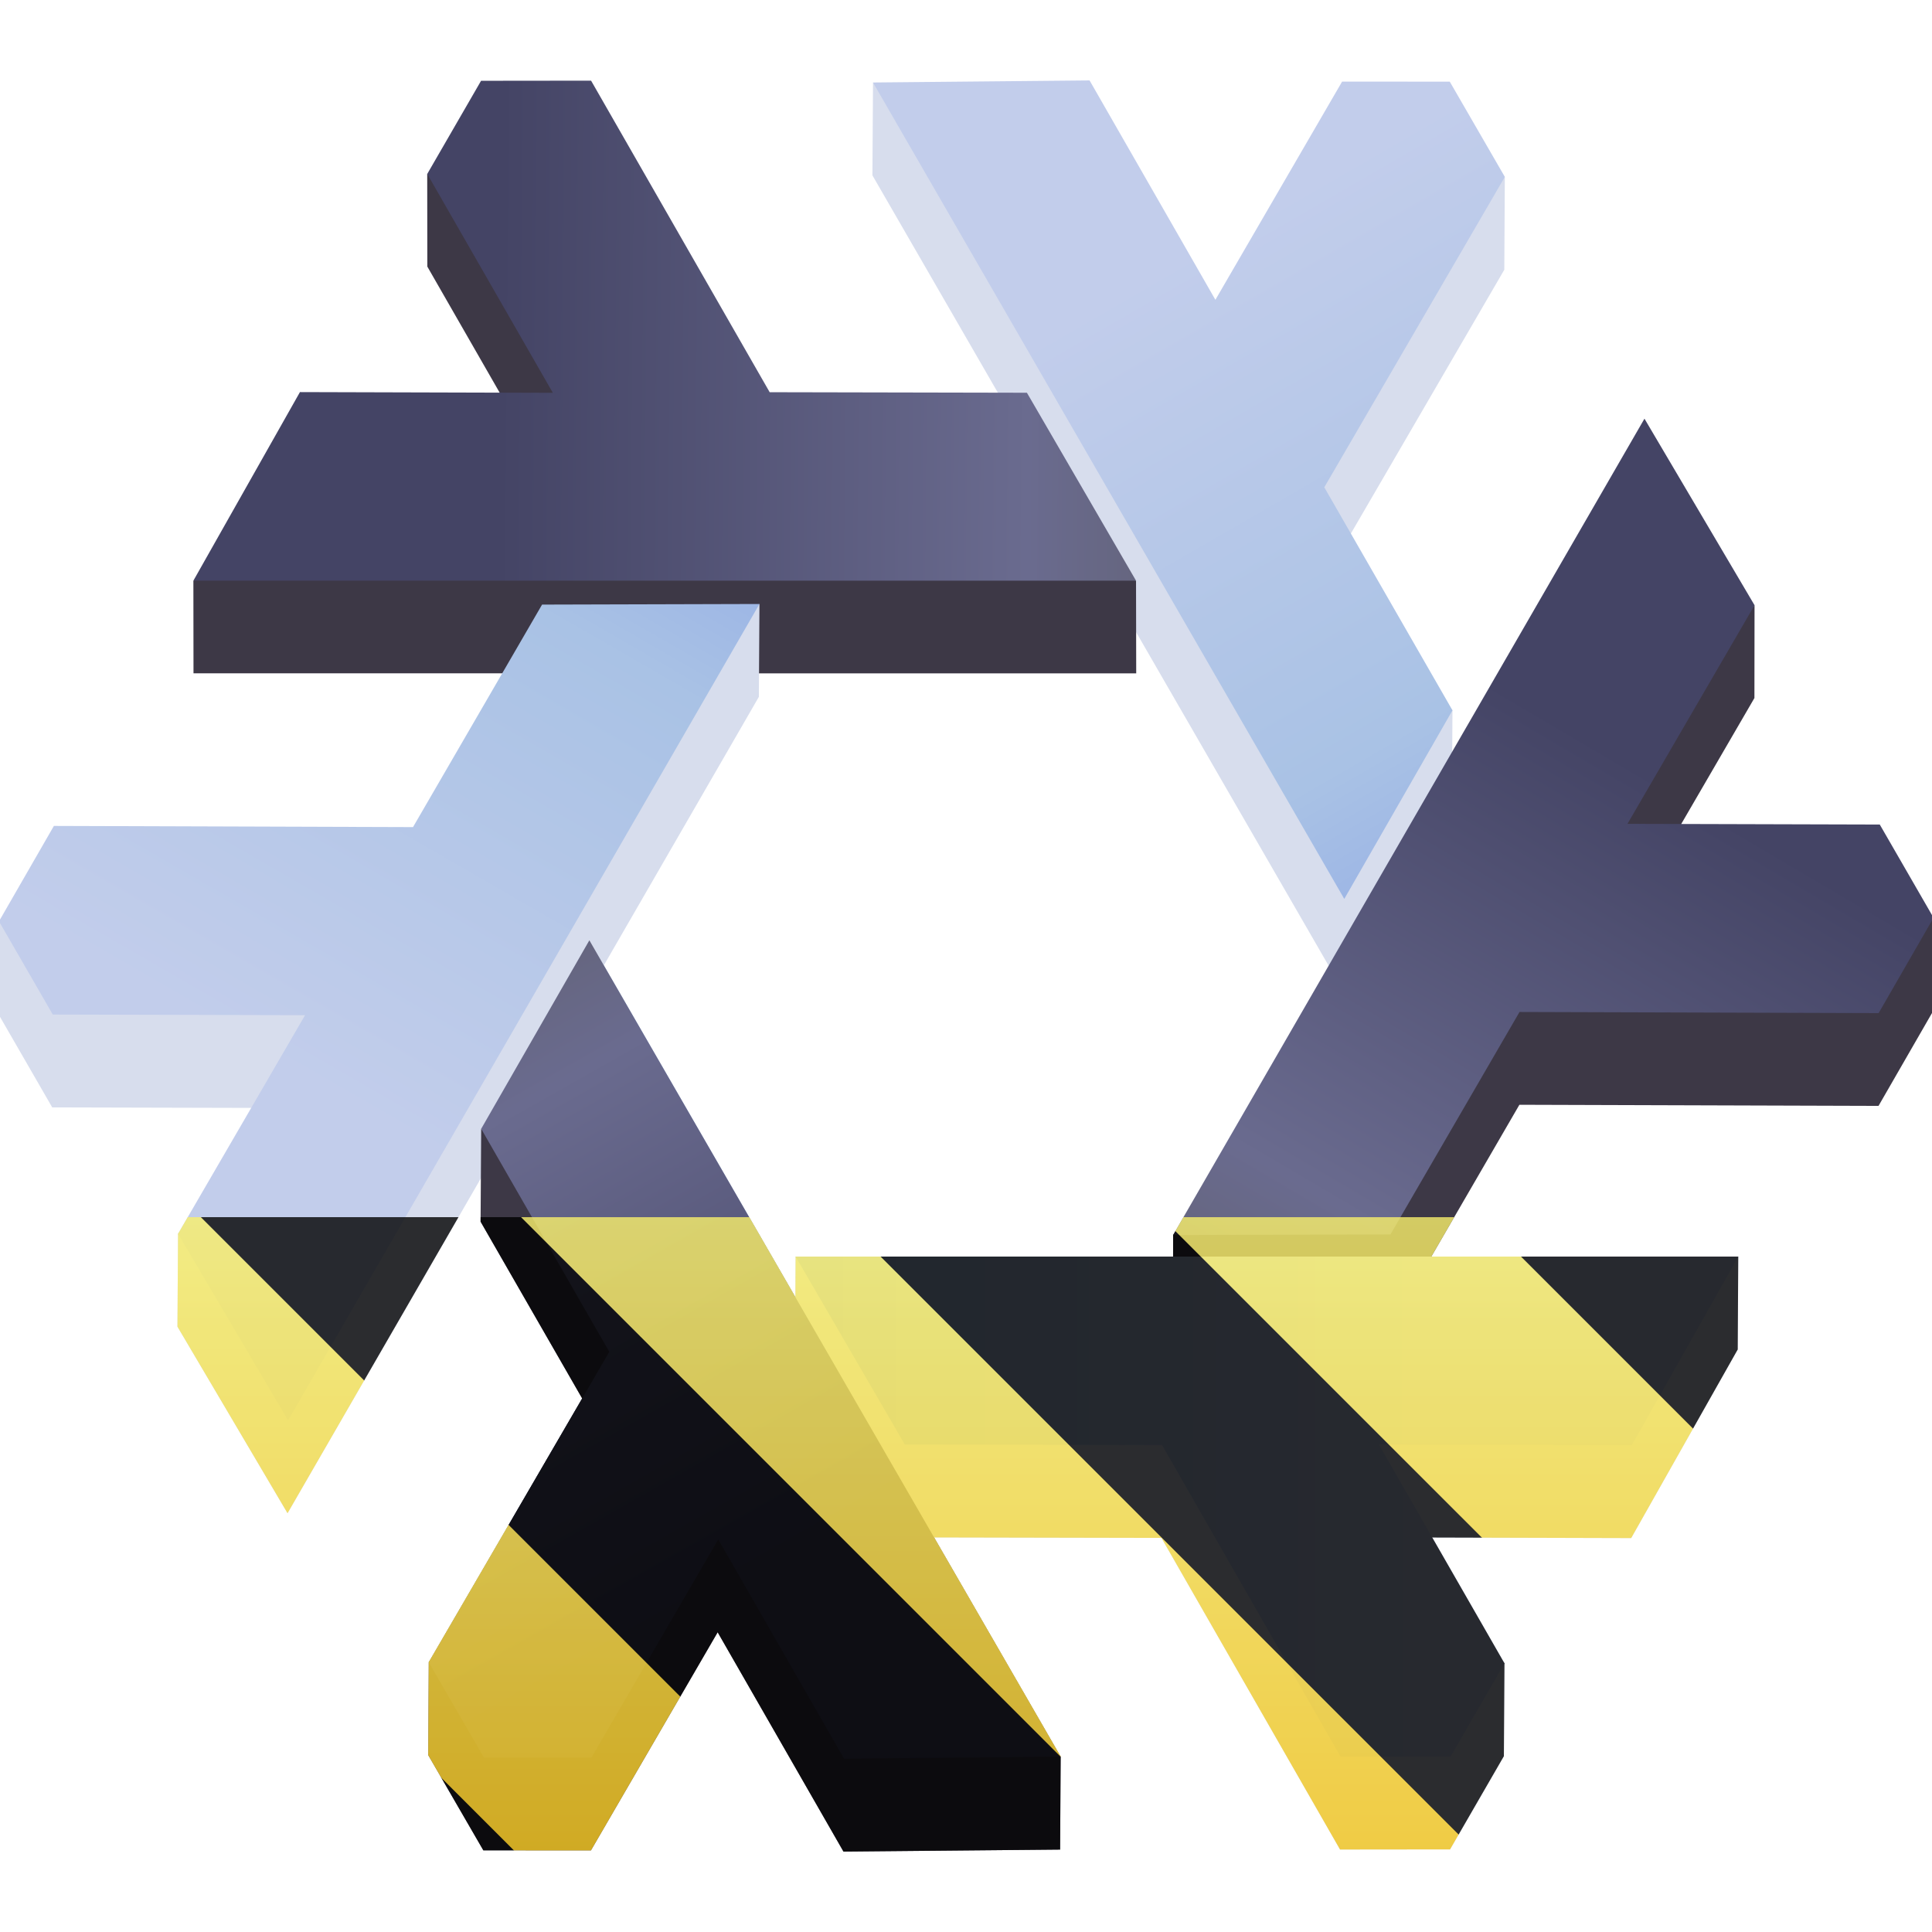
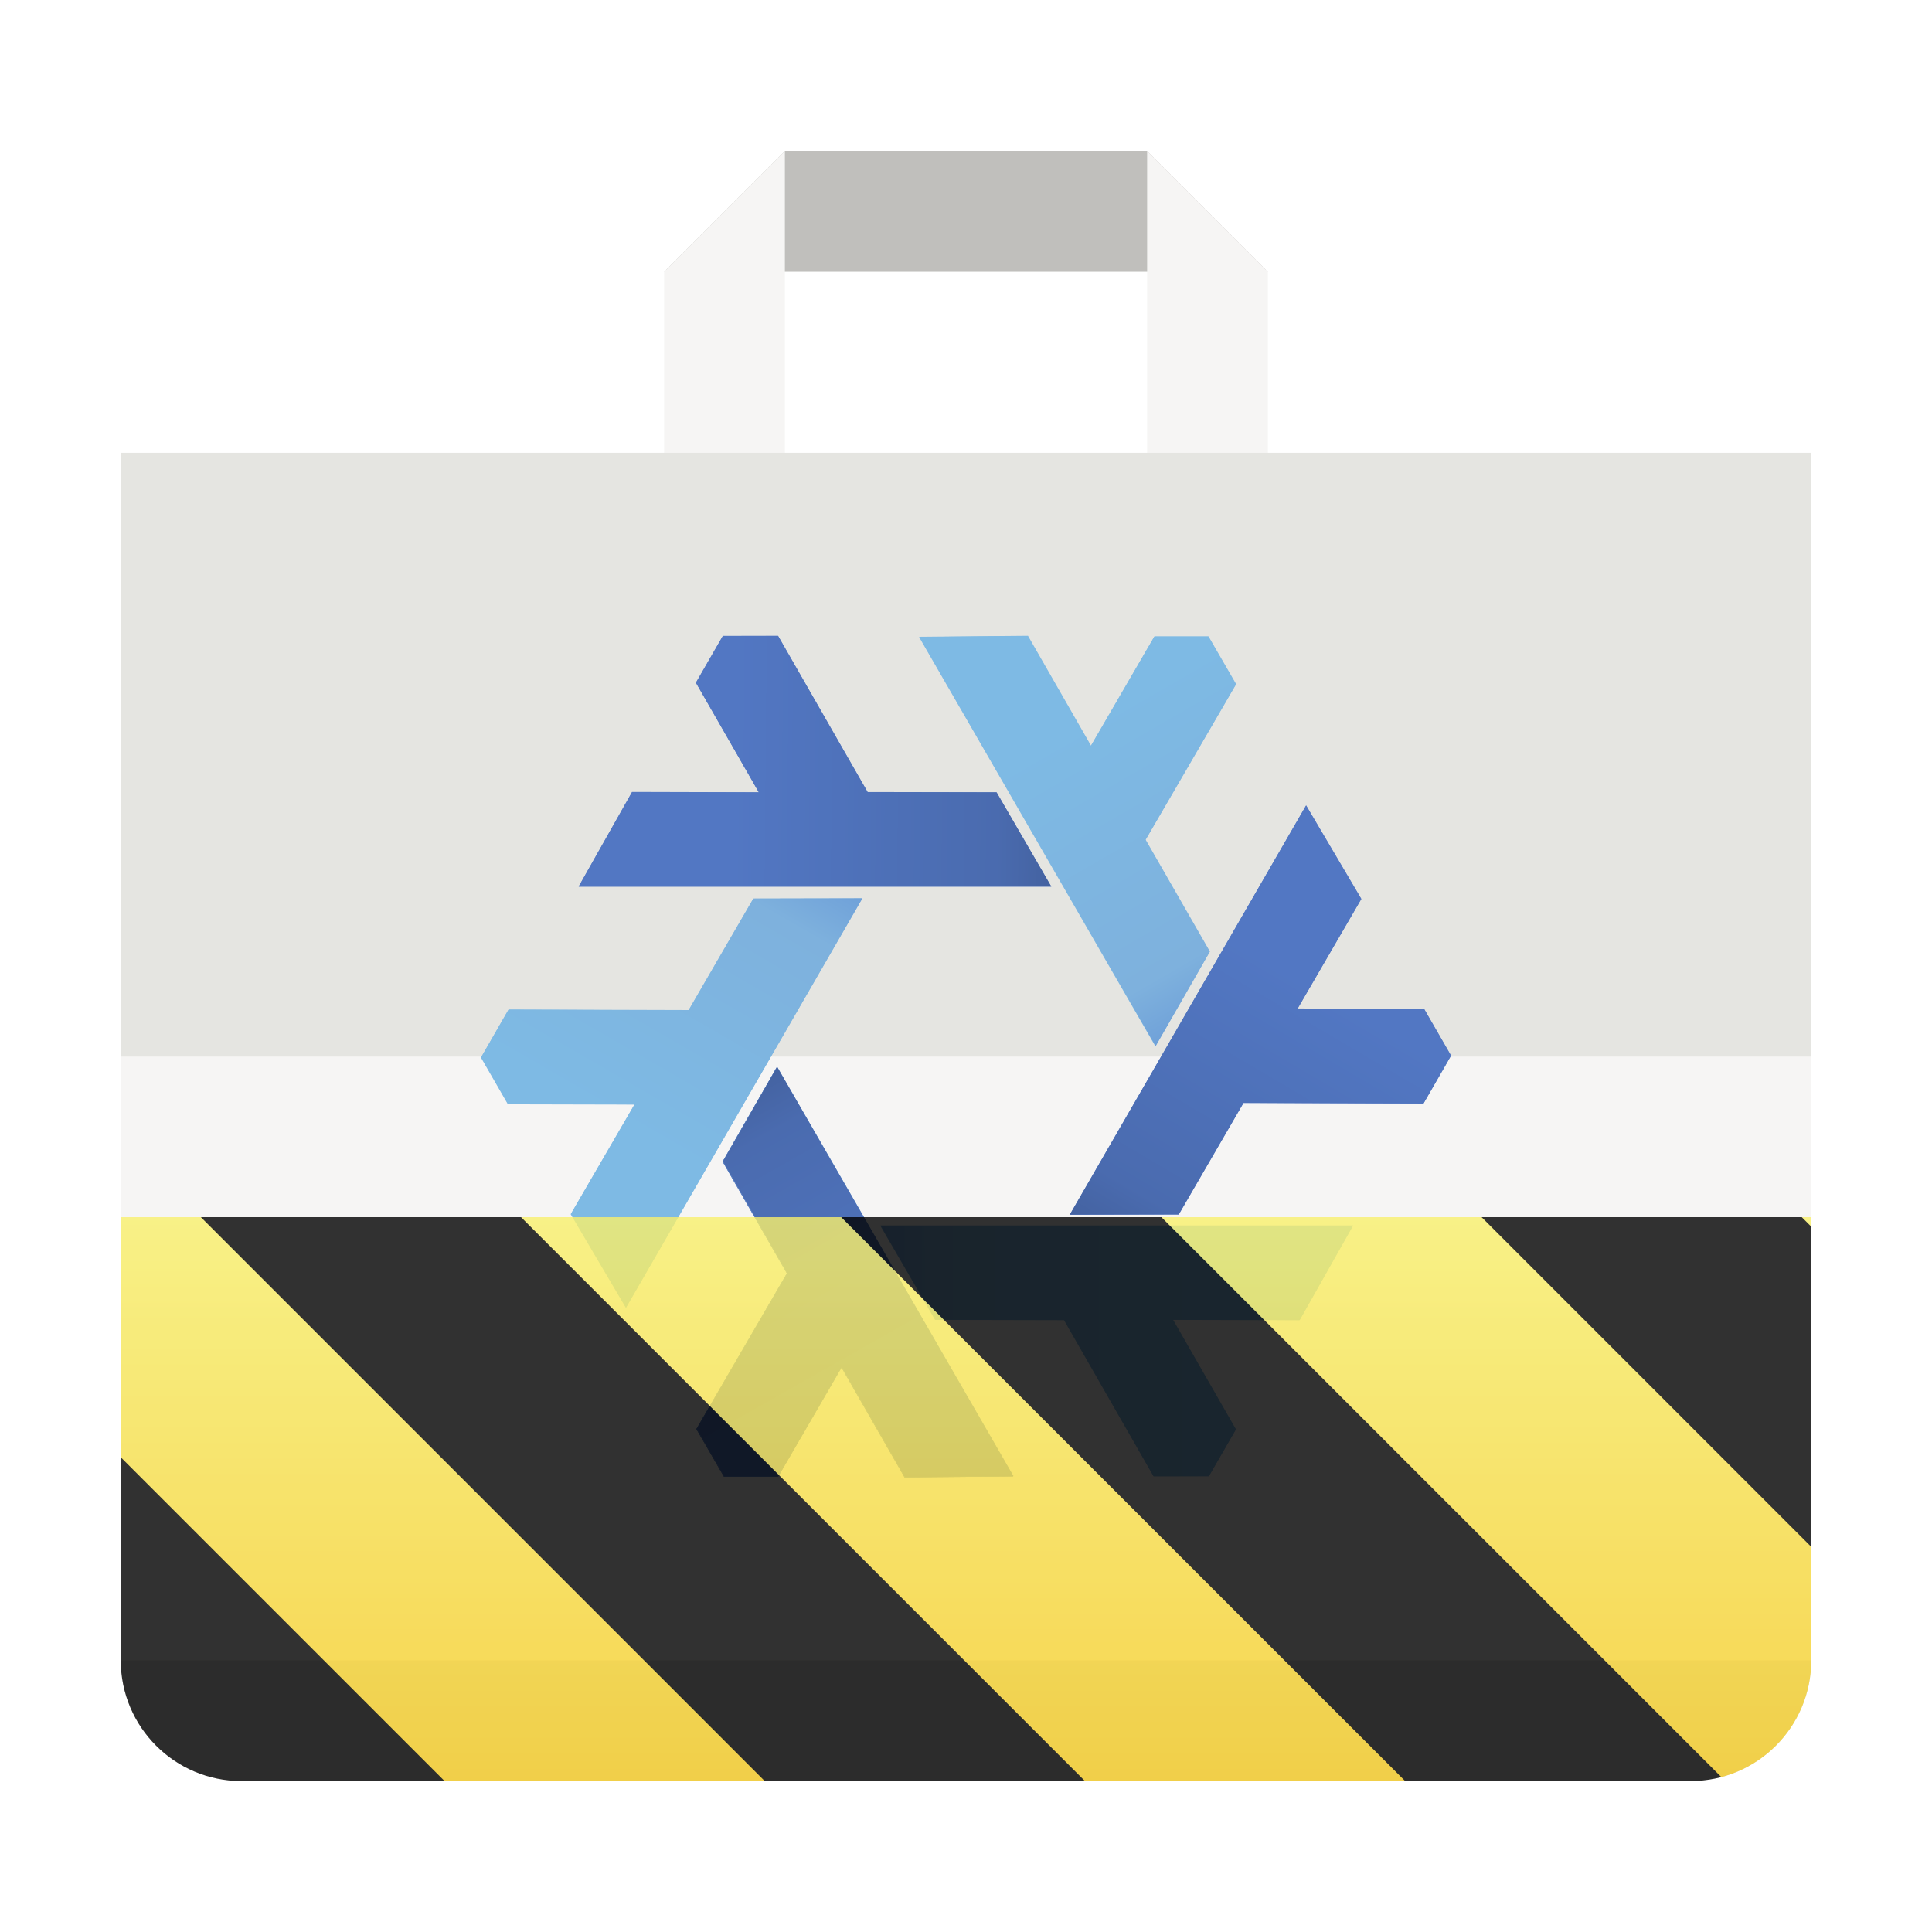
<svg xmlns="http://www.w3.org/2000/svg" xmlns:xlink="http://www.w3.org/1999/xlink" height="128px" viewBox="0 0 128 128" width="128px">
  <linearGradient id="a" gradientUnits="userSpaceOnUse">
-     <stop offset="0" stop-color="#99b2e5" />
-     <stop offset="0.243" stop-color="#a9c2e5" />
-     <stop offset="1" stop-color="#c2cdeb" />
+     <stop offset="0" stop-color="#699ad7" />
+     <stop offset="0.243" stop-color="#7eb1dd" />
+     <stop offset="1" stop-color="#7ebae4" />
  </linearGradient>
-   <linearGradient id="b" x1="29.259" x2="52.126" xlink:href="#a" y1="63.995" y2="103.545" />
-   <linearGradient id="c" gradientTransform="matrix(0.127763 0.221291 -0.221291 0.127763 96.08683 -56.89713)" x1="200.597" x2="290.087" xlink:href="#a" y1="351.411" y2="506.188" />
-   <linearGradient id="d" gradientTransform="matrix(0.127763 -0.221291 0.221291 0.127763 -54.10334 92.0701)" x1="200.597" x2="290.087" xlink:href="#a" y1="351.411" y2="506.188" />
-   <linearGradient id="e" gradientTransform="matrix(-0.255525 0 0 -0.255525 150.1069 147.6484)" x1="200.597" x2="290.087" xlink:href="#a" y1="351.411" y2="506.188" />
+   <linearGradient id="b" x1="46.582" x2="58.047" xlink:href="#a" y1="71.532" y2="91.36" />
+   <linearGradient id="c" gradientTransform="matrix(0.0640544 0.110945 -0.110945 0.0640544 80.08682 10.92162)" x1="200.597" x2="290.087" xlink:href="#a" y1="351.411" y2="506.188" />
+   <linearGradient id="d" gradientTransform="matrix(0.0640544 -0.110945 0.110945 0.0640544 4.78821 85.6071)" x1="200.597" x2="290.087" xlink:href="#a" y1="351.411" y2="506.188" />
+   <linearGradient id="e" gradientTransform="matrix(-0.128109 0 -0 -0.128109 107.1701 113.4716)" x1="200.597" x2="290.087" xlink:href="#a" y1="351.411" y2="506.188" />
  <linearGradient id="f" gradientUnits="userSpaceOnUse">
-     <stop offset="0" stop-color="#636378" />
-     <stop offset="0.232" stop-color="#6a6b8f" />
-     <stop offset="1" stop-color="#444465" />
+     <stop offset="0" stop-color="#415e9a" />
+     <stop offset="0.232" stop-color="#4a6baf" />
+     <stop offset="1" stop-color="#5277c3" />
  </linearGradient>
-   <linearGradient id="g" x1="31.622" x2="54.084" xlink:href="#f" y1="62.65" y2="102.353" />
-   <linearGradient id="h" gradientTransform="matrix(-0.127763 0.221291 -0.221291 -0.127763 177.1583 261.0988)" x1="-584.199" x2="-496.297" xlink:href="#f" y1="782.336" y2="937.714" />
-   <linearGradient id="i" gradientTransform="matrix(-0.127763 -0.221291 0.221291 -0.127763 -166.0235 58.75143)" x1="-584.199" x2="-496.297" xlink:href="#f" y1="782.336" y2="937.714" />
+   <linearGradient id="g" x1="47.767" x2="59.028" xlink:href="#f" y1="70.857" y2="90.763" />
+   <linearGradient id="h" gradientTransform="matrix(-0.0640544 0.110945 -0.110945 -0.0640544 120.7324 170.3505)" x1="-584.199" x2="-496.297" xlink:href="#f" y1="782.336" y2="937.714" />
+   <linearGradient id="i" gradientTransform="matrix(-0.0640544 -0.110945 0.110945 -0.0640544 -51.32352 68.90261)" x1="-584.199" x2="-496.297" xlink:href="#f" y1="782.336" y2="937.714" />
  <clipPath id="j">
    <rect height="128" width="128" />
  </clipPath>
  <clipPath id="k">
    <rect height="128" width="128" />
  </clipPath>
  <filter id="l" height="100%" width="100%" x="0%" y="0%">
    <feColorMatrix in="SourceGraphic" type="matrix" values="0 0 0 0 1 0 0 0 0 1 0 0 0 0 1 0 0 0 1 0" />
  </filter>
  <mask id="m">
    <g clip-path="url(#k)" filter="url(#l)">
      <g clip-path="url(#j)">
-         <path d="m 39.047 62.297 l 31.223 54.086 l -14.348 0.137 l -8.336 -14.531 l -8.398 14.453 l -7.129 -0.004 l -3.652 -6.309 l 11.961 -20.566 l -8.488 -14.777 z m 0 0" fill="url(#b)" fill-rule="evenodd" />
-         <path d="m 89.023 65.707 l -31.223 -54.09 l 0.039 -6.152 l 22.645 20.551 l 19.215 -14.297 l -0.035 6.152 l -11.961 20.566 l 8.527 8.625 l -0.039 6.152 z m 0 0" fill="#d7dded" fill-rule="evenodd" />
-         <path d="m 75.277 44.613 l -62.457 -0.004 l -0.008 -6.141 l 23.82 -6.305 l -8.32 -14.5 l -0.008 -6.141 l 10.867 -0.039 l 11.828 20.641 l 24.266 6.348 z m 0 0" fill="#3d3846" fill-rule="evenodd" />
-         <path d="m 50.277 46.168 l -31.227 54.086 l -7.293 -12.359 l 0.039 -6.152 l 8.379 -8.332 l -16.715 -0.043 l -3.562 -6.176 l 0.035 -6.152 l 27.395 -0.09 l 22.988 -20.934 z m 0 0" fill="#d7dded" fill-rule="evenodd" />
-         <path d="m 52.676 89.402 l 0.035 -6.152 l 62.453 0.004 l -0.035 6.152 l -7.059 12.496 l -16.754 -0.047 l 8.359 8.344 l -0.039 6.152 l -3.566 6.176 l -7.289 0.008 l -11.832 -20.645 l -17.043 -0.035 z m 0 0" fill="#d7dded" fill-rule="evenodd" />
-         <path d="m 31.879 74.785 l 38.391 41.598 l -0.035 6.156 l -14.352 0.133 l -8.336 -14.531 l -8.395 14.453 l -7.129 -0.004 l -3.652 -6.309 l 0.035 -6.152 l 11.926 -14.414 l -8.492 -14.777 z m 0 0" fill="#3d3846" fill-rule="evenodd" />
-         <path d="m 77.711 87.973 l 0.012 -6.148 l 38.52 -41.727 l -0.008 6.148 l -8.418 14.488 l 20.285 0.07 l -0.008 6.148 l -3.637 6.316 l -23.793 -0.074 l -8.551 14.742 z m 0 0" fill="#3d3846" fill-rule="evenodd" />
-         <path d="m 50.316 40.016 l -31.23 54.086 l -7.289 -12.359 l 8.414 -14.484 l -16.715 -0.043 l -3.563 -6.176 l 3.637 -6.32 l 23.793 0.078 l 8.551 -14.742 z m 0 0" fill="url(#c)" fill-rule="evenodd" />
-         <path d="m 52.711 83.25 l 62.453 0.004 l -7.055 12.496 l -16.754 -0.047 l 8.32 14.496 l -3.57 6.176 l -7.289 0.008 l -11.828 -20.645 l -17.043 -0.035 z m 0 0" fill="url(#d)" fill-rule="evenodd" />
-         <path d="m 89.062 59.555 l -31.223 -54.09 l 14.348 -0.137 l 8.336 14.535 l 8.395 -14.457 l 7.133 0.004 l 3.648 6.309 l -11.961 20.566 l 8.492 14.777 z m 0 0" fill="url(#e)" fill-rule="evenodd" />
-         <path d="m 39.047 62.297 l 31.223 54.086 l -14.348 0.137 l -8.336 -14.531 l -8.398 14.453 l -7.129 -0.004 l -3.652 -6.309 l 11.961 -20.566 l -8.488 -14.777 z m 0 0" fill="url(#g)" fill-rule="evenodd" />
-         <path d="m 75.266 38.473 l -62.453 -0.004 l 7.059 -12.492 l 16.754 0.047 l -8.32 -14.5 l 3.566 -6.172 l 7.289 -0.008 l 11.832 20.641 l 17.043 0.035 z m 0 0" fill="url(#h)" fill-rule="evenodd" />
-         <path d="m 77.723 81.824 l 31.227 -54.086 l 7.293 12.359 l -8.418 14.484 l 16.715 0.047 l 3.562 6.176 l -3.637 6.316 l -23.793 -0.074 l -8.551 14.738 z m 0 0" fill="url(#i)" fill-rule="evenodd" />
+         <path d="m 44 18 l 8 -8 h 24 l 8 8 z m 0 0" fill="#c0bfbc" />
+         <path d="m 52 10 l -8 8 v 16 h 8 z m 0 0" fill="#f6f5f4" />
+         <path d="m 76 10 l 8 8 v 16 h -8 z m 0 0" fill="#f6f5f4" />
+         <path d="m 16 74 h 96 c 4.418 0 8 3.582 8 8 v 28 c 0 4.418 -3.582 8 -8 8 h -96 c -4.418 0 -8 -3.582 -8 -8 v -28 c 0 -4.418 3.582 -8 8 -8 z m 0 0" fill="#deddda" />
+         <path d="m 8 30 h 112 v 80 h -112 z m 0 0" fill="#e5e5e1" />
+         <path d="m 8 70 h 112 v 40 h -112 z m 0 0" fill="#f6f5f4" />
+         <path d="m 51.469 70.699 l 15.656 27.117 l -7.195 0.066 l -4.18 -7.285 l -4.207 7.246 h -3.574 l -1.832 -3.164 l 5.996 -10.312 l -4.258 -7.406 z m 0 0" fill="#5277c3" fill-rule="evenodd" />
+         <path d="m 57.121 59.527 l -15.656 27.117 l -3.656 -6.199 l 4.219 -7.262 l -8.379 -0.02 l -1.785 -3.098 l 1.82 -3.168 l 11.93 0.039 l 4.289 -7.391 z m 0 0" fill="#7ebae4" fill-rule="evenodd" />
+         <path d="m 58.32 81.203 h 31.312 l -3.539 6.266 l -8.398 -0.023 l 4.172 7.27 l -1.789 3.094 l -3.652 0.004 l -5.934 -10.348 l -8.543 -0.02 z m 0 0" fill="#7ebae4" fill-rule="evenodd" />
+         <path d="m 76.547 69.32 l -15.656 -27.117 l 7.195 -0.066 l 4.18 7.285 l 4.211 -7.246 h 3.574 l 1.828 3.164 l -5.996 10.312 l 4.258 7.406 z m 0 0" fill="#7ebae4" fill-rule="evenodd" />
+         <path d="m 51.469 70.699 l 15.656 27.117 l -7.195 0.066 l -4.18 -7.285 l -4.207 7.246 h -3.574 l -1.832 -3.164 l 5.996 -10.312 l -4.258 -7.406 z m 0 0" fill="#5277c3" fill-rule="evenodd" />
+         <path d="m 69.652 58.746 h -31.312 l 3.539 -6.266 l 8.402 0.023 l -4.172 -7.266 l 1.789 -3.098 l 3.652 -0.004 l 5.934 10.352 l 8.543 0.016 z m 0 0" fill="#5277c3" fill-rule="evenodd" />
+         <path d="m 70.875 80.484 l 15.656 -27.113 l 3.656 6.195 l -4.219 7.262 l 8.379 0.023 l 1.785 3.098 l -1.824 3.164 l -11.926 -0.035 l -4.289 7.391 z m 0 0" fill="#5277c3" fill-rule="evenodd" />
+         <path d="m 51.488 70.68 l 15.656 27.117 l -7.195 0.066 l -4.18 -7.285 l -4.207 7.246 h -3.578 l -1.828 -3.164 l 5.996 -10.309 l -4.258 -7.41 z m 0 0" fill="url(#b)" fill-rule="evenodd" />
+         <path d="m 57.141 59.512 l -15.66 27.113 l -3.652 -6.195 l 4.219 -7.262 l -8.379 -0.023 l -1.789 -3.098 l 1.824 -3.164 l 11.93 0.035 l 4.285 -7.391 z m 0 0" fill="url(#c)" fill-rule="evenodd" />
+         <path d="m 58.34 81.188 h 31.312 l -3.539 6.266 l -8.398 -0.023 l 4.172 7.266 l -1.789 3.098 l -3.656 0.004 l -5.93 -10.352 l -8.543 -0.016 z m 0 0" fill="url(#d)" fill-rule="evenodd" />
+         <path d="m 76.566 69.305 l -15.656 -27.117 l 7.195 -0.066 l 4.18 7.285 l 4.207 -7.246 h 3.574 l 1.832 3.164 l -5.996 10.309 l 4.258 7.41 z m 0 0" fill="url(#e)" fill-rule="evenodd" />
+         <path d="m 51.488 70.68 l 15.656 27.117 l -7.195 0.066 l -4.18 -7.285 l -4.207 7.246 h -3.578 l -1.828 -3.164 l 5.996 -10.309 l -4.258 -7.41 z m 0 0" fill="url(#g)" fill-rule="evenodd" />
+         <path d="m 69.648 58.734 h -31.312 l 3.539 -6.266 l 8.398 0.023 l -4.168 -7.266 l 1.785 -3.098 l 3.656 -0.004 l 5.934 10.352 l 8.543 0.016 z m 0 0" fill="url(#h)" fill-rule="evenodd" />
+         <path d="m 70.879 80.469 l 15.656 -27.113 l 3.656 6.195 l -4.219 7.262 l 8.379 0.023 l 1.785 3.094 l -1.82 3.168 l -11.93 -0.035 l -4.289 7.391 z m 0 0" fill="url(#i)" fill-rule="evenodd" />
      </g>
    </g>
  </mask>
  <mask id="n">
    <g filter="url(#l)">
      <rect fill-opacity="0.8" height="128" width="128" />
    </g>
  </mask>
  <linearGradient id="o" gradientTransform="matrix(0 0.37 -0.98462 0 295.385 -30.36)" gradientUnits="userSpaceOnUse" x1="300" x2="428" y1="235" y2="235">
    <stop offset="0" stop-color="#f9f06b" />
    <stop offset="1" stop-color="#f5c211" />
  </linearGradient>
  <clipPath id="p">
    <rect height="128" width="128" />
  </clipPath>
  <clipPath id="q">
    <rect height="128" width="128" />
  </clipPath>
+   <path d="m 44 18 l 8 -8 h 24 l 8 8 z m 0 0" fill="#c0bfbc" />
+   <path d="m 52 10 l -8 8 v 16 h 8 z m 0 0" fill="#f6f5f4" />
+   <path d="m 76 10 l 8 8 v 16 h -8 z m 0 0" fill="#f6f5f4" />
+   <path d="m 16 74 h 96 c 4.418 0 8 3.582 8 8 v 28 c 0 4.418 -3.582 8 -8 8 h -96 c -4.418 0 -8 -3.582 -8 -8 v -28 c 0 -4.418 3.582 -8 8 -8 z m 0 0" fill="#deddda" />
+   <path d="m 8 30 h 112 v 80 h -112 z m 0 0" fill="#e5e5e1" />
+   <path d="m 8 70 h 112 v 40 h -112 z m 0 0" fill="#f6f5f4" />
  <g fill-rule="evenodd">
-     <path d="m 39.047 62.297 l 31.223 54.086 l -14.348 0.137 l -8.336 -14.531 l -8.398 14.453 l -7.129 -0.004 l -3.652 -6.309 l 11.961 -20.566 l -8.488 -14.777 z m 0 0" fill="url(#b)" />
-     <path d="m 89.023 65.707 l -31.223 -54.09 l 0.039 -6.152 l 22.645 20.551 l 19.215 -14.297 l -0.035 6.152 l -11.961 20.566 l 8.527 8.625 l -0.039 6.152 z m 0 0" fill="#d7dded" />
-     <path d="m 75.277 44.613 l -62.457 -0.004 l -0.008 -6.141 l 23.82 -6.305 l -8.32 -14.5 l -0.008 -6.141 l 10.867 -0.039 l 11.828 20.641 l 24.266 6.348 z m 0 0" fill="#3d3846" />
-     <path d="m 50.277 46.168 l -31.227 54.086 l -7.293 -12.359 l 0.039 -6.152 l 8.379 -8.332 l -16.715 -0.043 l -3.562 -6.176 l 0.035 -6.152 l 27.395 -0.09 l 22.988 -20.934 z m 0 0" fill="#d7dded" />
-     <path d="m 52.676 89.402 l 0.035 -6.152 l 62.453 0.004 l -0.035 6.152 l -7.059 12.496 l -16.754 -0.047 l 8.359 8.344 l -0.039 6.152 l -3.566 6.176 l -7.289 0.008 l -11.832 -20.645 l -17.043 -0.035 z m 0 0" fill="#d7dded" />
-     <path d="m 31.879 74.785 l 38.391 41.598 l -0.035 6.156 l -14.352 0.133 l -8.336 -14.531 l -8.395 14.453 l -7.129 -0.004 l -3.652 -6.309 l 0.035 -6.152 l 11.926 -14.414 l -8.492 -14.777 z m 0 0" fill="#3d3846" />
-     <path d="m 77.711 87.973 l 0.012 -6.148 l 38.52 -41.727 l -0.008 6.148 l -8.418 14.488 l 20.285 0.07 l -0.008 6.148 l -3.637 6.316 l -23.793 -0.074 l -8.551 14.742 z m 0 0" fill="#3d3846" />
-     <path d="m 50.316 40.016 l -31.23 54.086 l -7.289 -12.359 l 8.414 -14.484 l -16.715 -0.043 l -3.563 -6.176 l 3.637 -6.32 l 23.793 0.078 l 8.551 -14.742 z m 0 0" fill="url(#c)" />
-     <path d="m 52.711 83.25 l 62.453 0.004 l -7.055 12.496 l -16.754 -0.047 l 8.32 14.496 l -3.57 6.176 l -7.289 0.008 l -11.828 -20.645 l -17.043 -0.035 z m 0 0" fill="url(#d)" />
-     <path d="m 89.062 59.555 l -31.223 -54.09 l 14.348 -0.137 l 8.336 14.535 l 8.395 -14.457 l 7.133 0.004 l 3.648 6.309 l -11.961 20.566 l 8.492 14.777 z m 0 0" fill="url(#e)" />
-     <path d="m 39.047 62.297 l 31.223 54.086 l -14.348 0.137 l -8.336 -14.531 l -8.398 14.453 l -7.129 -0.004 l -3.652 -6.309 l 11.961 -20.566 l -8.488 -14.777 z m 0 0" fill="url(#g)" />
-     <path d="m 75.266 38.473 l -62.453 -0.004 l 7.059 -12.492 l 16.754 0.047 l -8.32 -14.5 l 3.566 -6.172 l 7.289 -0.008 l 11.832 20.641 l 17.043 0.035 z m 0 0" fill="url(#h)" />
-     <path d="m 77.723 81.824 l 31.227 -54.086 l 7.293 12.359 l -8.418 14.484 l 16.715 0.047 l 3.562 6.176 l -3.637 6.316 l -23.793 -0.074 l -8.551 14.738 z m 0 0" fill="url(#i)" />
+     <path d="m 51.469 70.699 l 15.656 27.117 l -7.195 0.066 l -4.18 -7.285 l -4.207 7.246 h -3.574 l -1.832 -3.164 l 5.996 -10.312 l -4.258 -7.406 z m 0 0" fill="#5277c3" />
+     <path d="m 57.121 59.527 l -15.656 27.117 l -3.656 -6.199 l 4.219 -7.262 l -8.379 -0.02 l -1.785 -3.098 l 1.82 -3.168 l 11.93 0.039 l 4.289 -7.391 z m 0 0" fill="#7ebae4" />
+     <path d="m 58.32 81.203 h 31.312 l -3.539 6.266 l -8.398 -0.023 l 4.172 7.27 l -1.789 3.094 l -3.652 0.004 l -5.934 -10.348 l -8.543 -0.02 z m 0 0" fill="#7ebae4" />
+     <path d="m 76.547 69.32 l -15.656 -27.117 l 7.195 -0.066 l 4.18 7.285 l 4.211 -7.246 h 3.574 l 1.828 3.164 l -5.996 10.312 l 4.258 7.406 z m 0 0" fill="#7ebae4" />
+     <path d="m 51.469 70.699 l 15.656 27.117 l -7.195 0.066 l -4.18 -7.285 l -4.207 7.246 h -3.574 l -1.832 -3.164 l 5.996 -10.312 l -4.258 -7.406 z m 0 0" fill="#5277c3" />
+     <path d="m 69.652 58.746 h -31.312 l 3.539 -6.266 l 8.402 0.023 l -4.172 -7.266 l 1.789 -3.098 l 3.652 -0.004 l 5.934 10.352 l 8.543 0.016 z m 0 0" fill="#5277c3" />
+     <path d="m 70.875 80.484 l 15.656 -27.113 l 3.656 6.195 l -4.219 7.262 l 8.379 0.023 l 1.785 3.098 l -1.824 3.164 l -11.926 -0.035 l -4.289 7.391 z m 0 0" fill="#5277c3" />
+     <path d="m 51.488 70.68 l 15.656 27.117 l -7.195 0.066 l -4.18 -7.285 l -4.207 7.246 h -3.578 l -1.828 -3.164 l 5.996 -10.309 l -4.258 -7.41 z m 0 0" fill="url(#b)" />
+     <path d="m 57.141 59.512 l -15.66 27.113 l -3.652 -6.195 l 4.219 -7.262 l -8.379 -0.023 l -1.789 -3.098 l 1.824 -3.164 l 11.93 0.035 l 4.285 -7.391 z m 0 0" fill="url(#c)" />
+     <path d="m 58.34 81.188 h 31.312 l -3.539 6.266 l -8.398 -0.023 l 4.172 7.266 l -1.789 3.098 l -3.656 0.004 l -5.93 -10.352 l -8.543 -0.016 z m 0 0" fill="url(#d)" />
+     <path d="m 76.566 69.305 l -15.656 -27.117 l 7.195 -0.066 l 4.18 7.285 l 4.207 -7.246 h 3.574 l 1.832 3.164 l -5.996 10.309 l 4.258 7.41 z m 0 0" fill="url(#e)" />
+     <path d="m 51.488 70.68 l 15.656 27.117 l -7.195 0.066 l -4.18 -7.285 l -4.207 7.246 h -3.578 l -1.828 -3.164 l 5.996 -10.309 l -4.258 -7.41 z m 0 0" fill="url(#g)" />
+     <path d="m 69.648 58.734 h -31.312 l 3.539 -6.266 l 8.398 0.023 l -4.168 -7.266 l 1.785 -3.098 l 3.656 -0.004 l 5.934 10.352 l 8.543 0.016 z m 0 0" fill="url(#h)" />
+     <path d="m 70.879 80.469 l 15.656 -27.113 l 3.656 6.195 l -4.219 7.262 l 8.379 0.023 l 1.785 3.094 l -1.82 3.168 l -11.93 -0.035 l -4.289 7.391 z m 0 0" fill="url(#i)" />
  </g>
  <g clip-path="url(#q)" mask="url(#m)">
    <g clip-path="url(#p)" mask="url(#n)">
      <path d="m 128 80.641 v 47.359 h -128 v -47.359 z m 0 0" fill="url(#o)" />
      <path d="m 13.309 80.641 l 47.355 47.359 h 21.215 l -47.359 -47.359 z m 42.422 0 l 47.363 47.359 h 21.215 l -47.363 -47.359 z m 42.43 0 l 29.84 29.84 v -21.211 l -8.629 -8.629 z m -98.16 7.906 v 21.215 l 18.238 18.238 h 21.215 z m 0 0" />
    </g>
  </g>
</svg>
